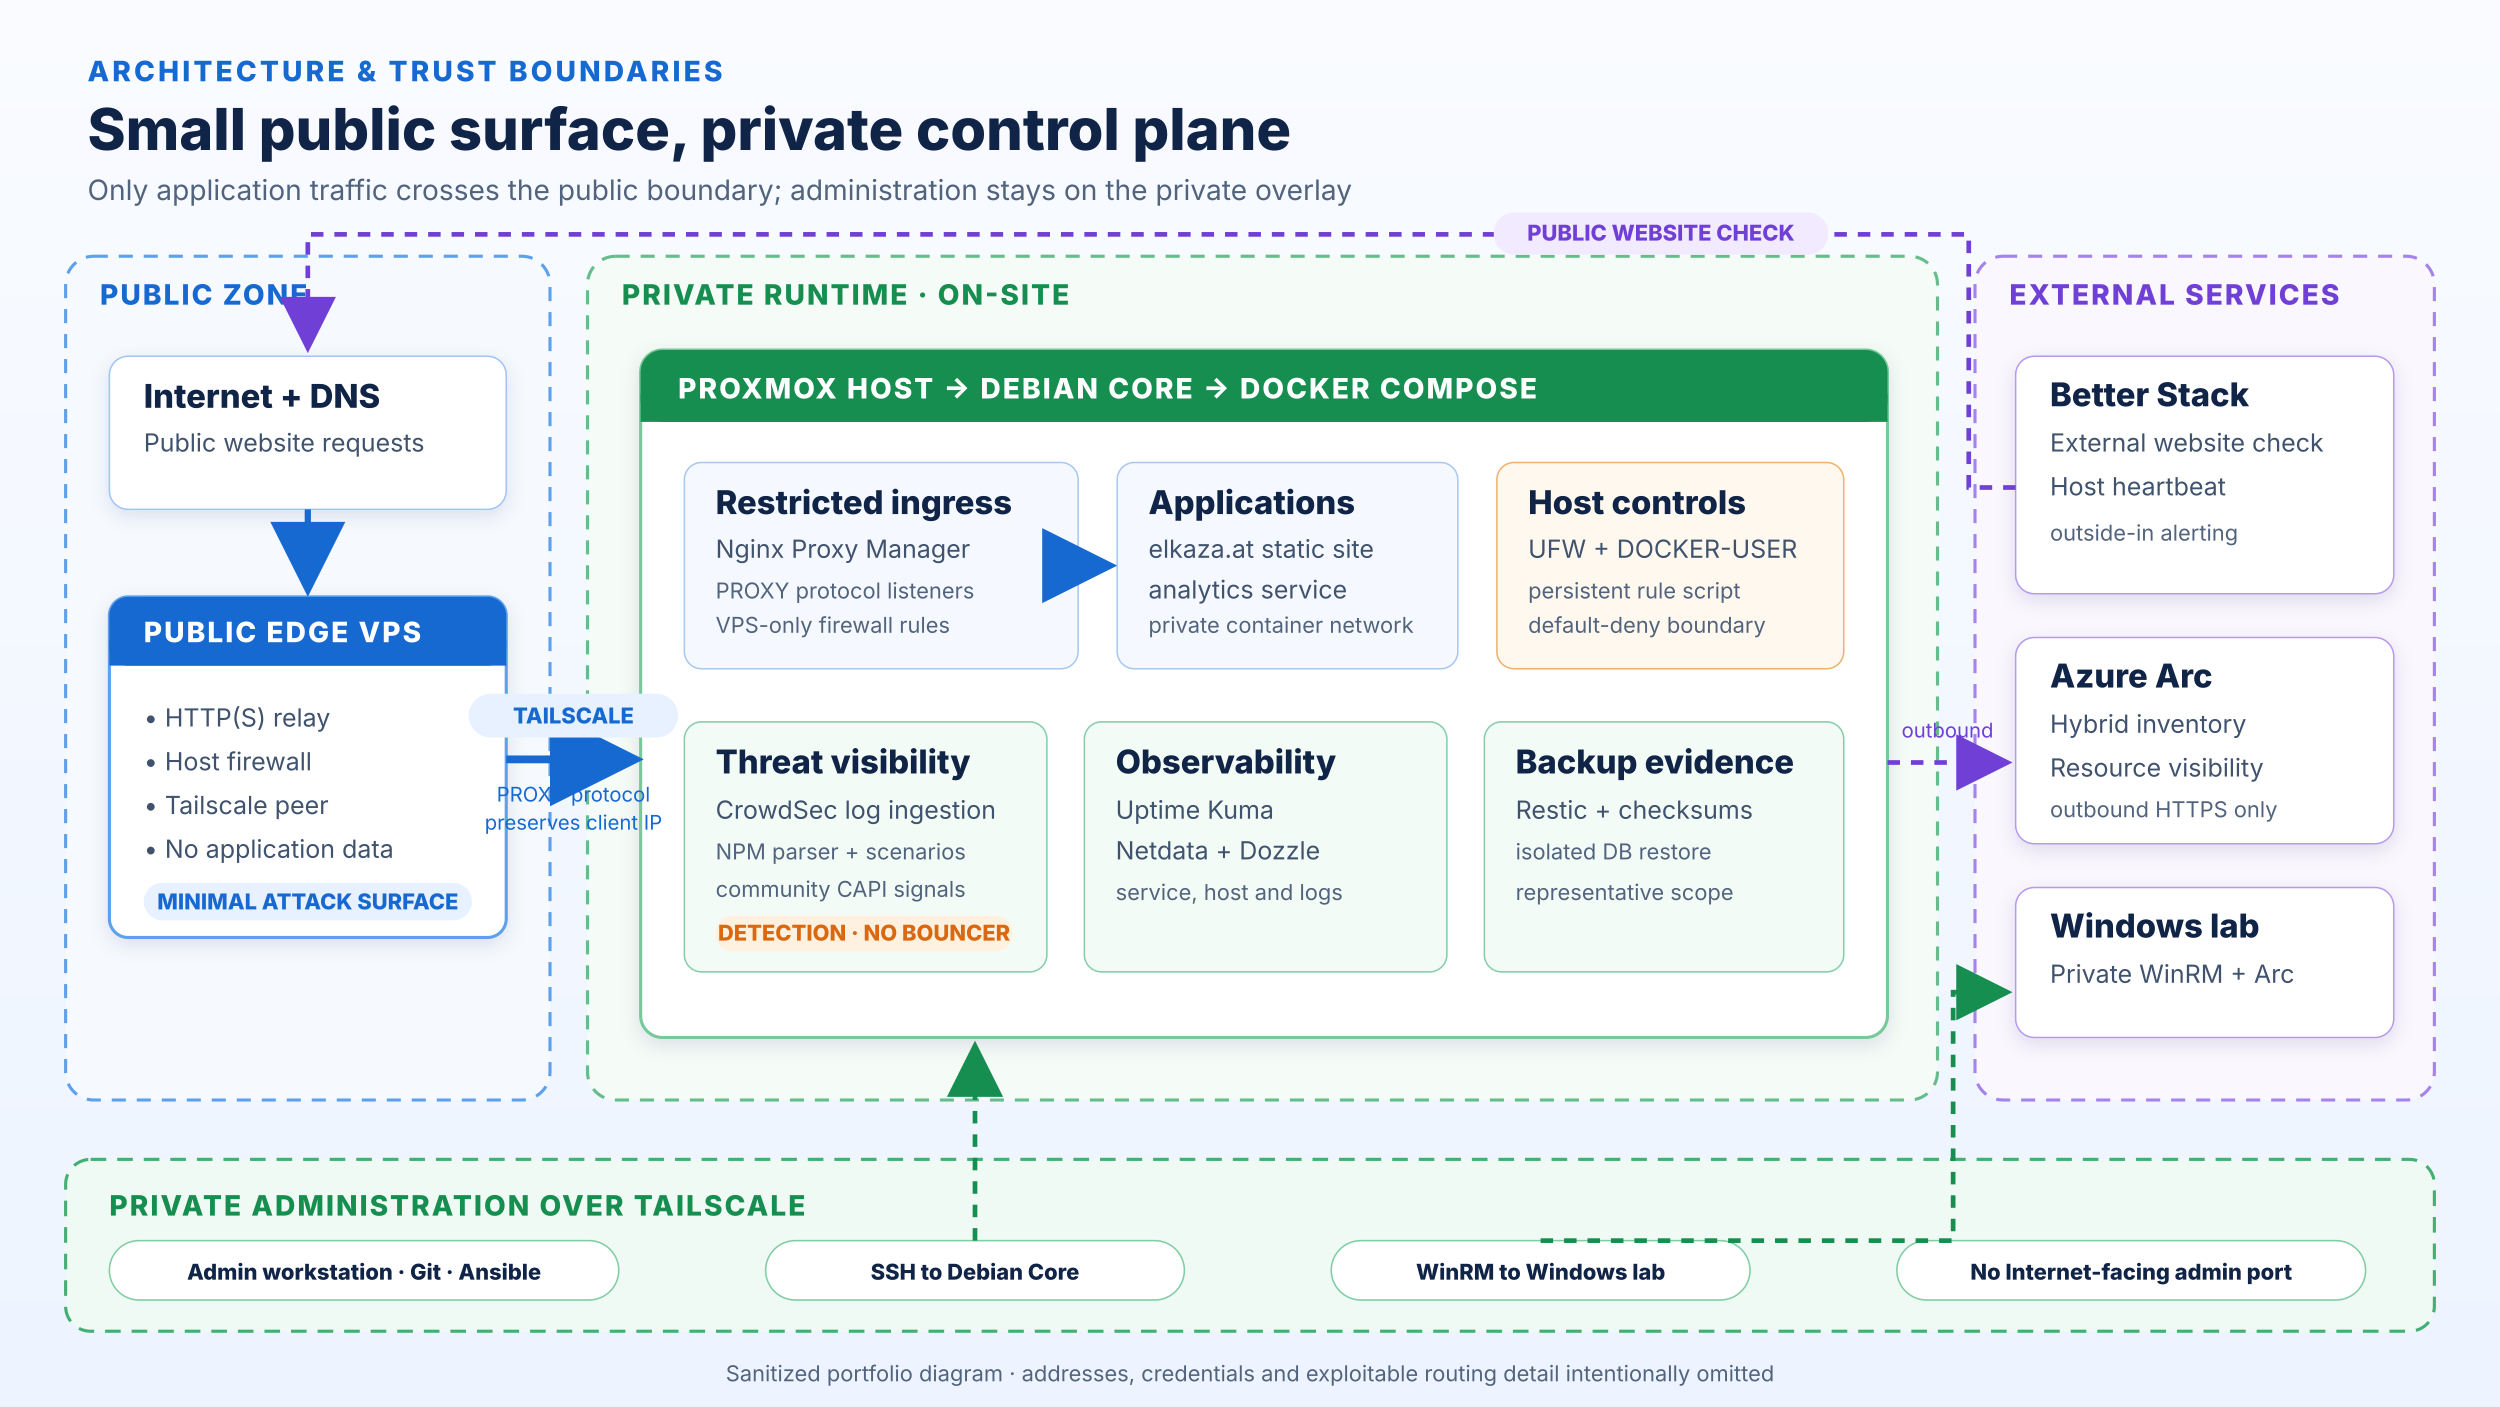
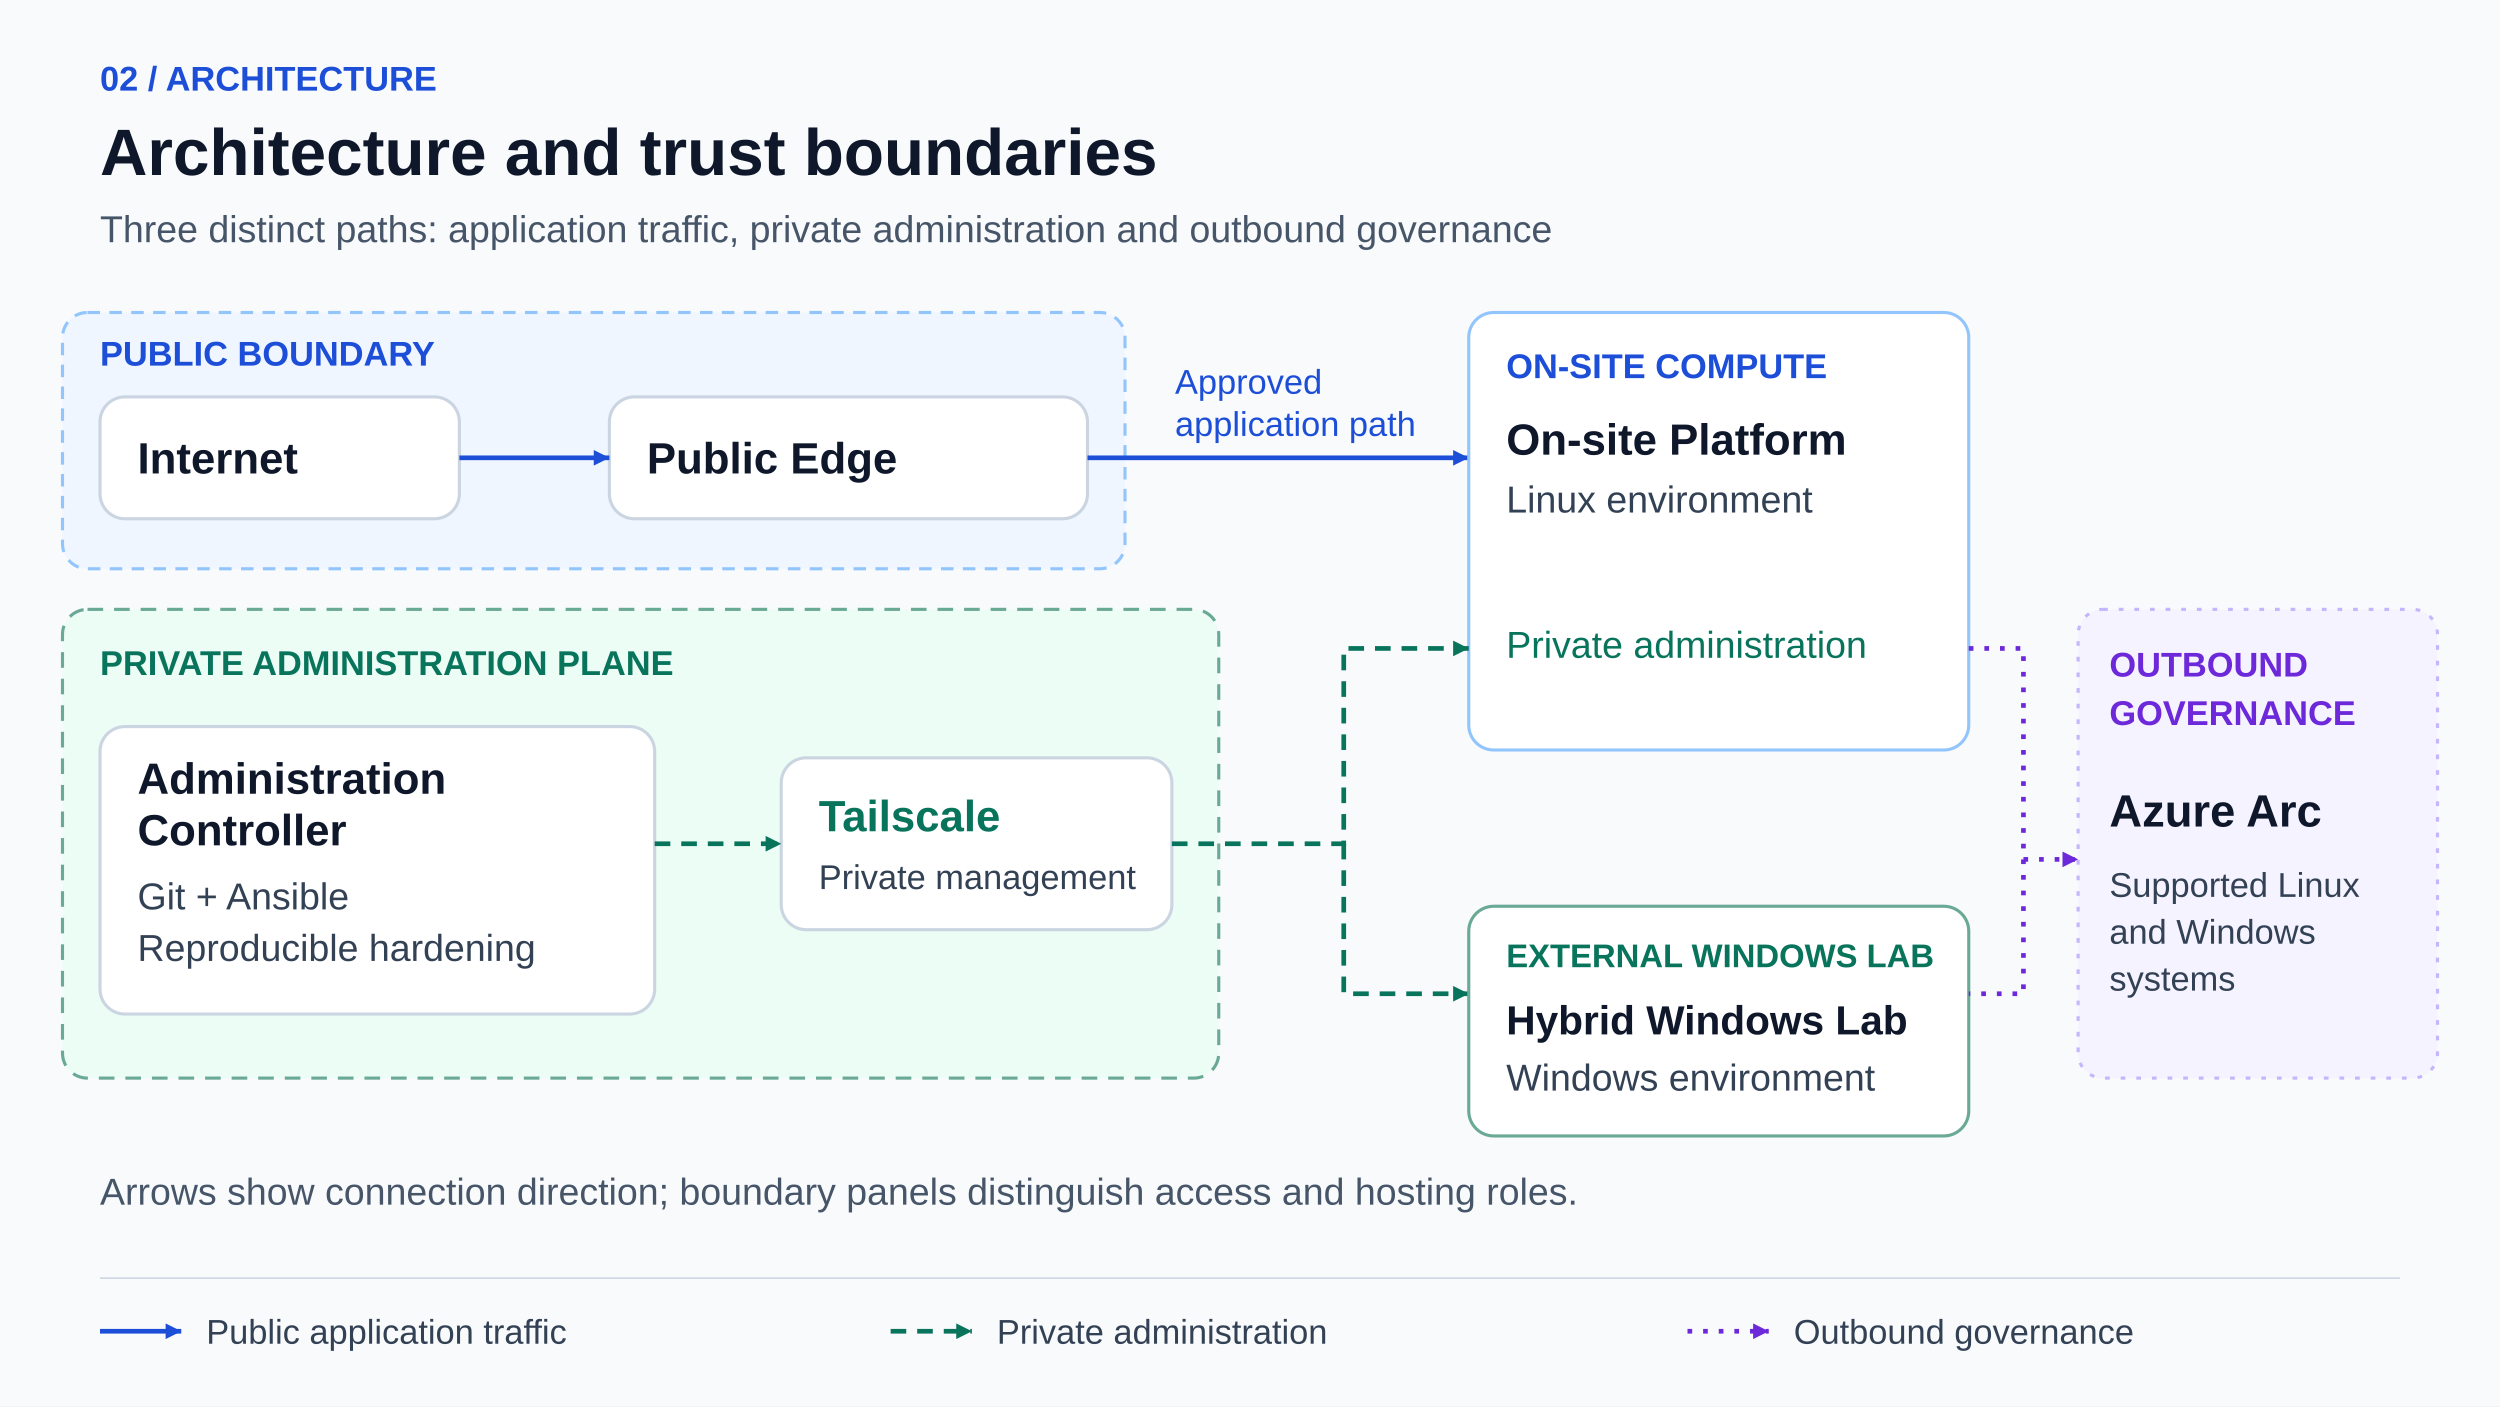
- <svg xmlns="http://www.w3.org/2000/svg" width="1600" height="900" viewBox="0 0 1600 900" role="img" aria-labelledby="title desc">
+ <svg xmlns="http://www.w3.org/2000/svg" width="1600" height="900" viewBox="0 0 1600 900" role="img" aria-labelledby="title desc" lang="en">
  <defs>
-     <linearGradient id="page" x1="0" y1="0" x2="0" y2="1">
-       <stop offset="0" stop-color="#f9fbff" />
-       <stop offset="1" stop-color="#edf4ff" />
-     </linearGradient>
-     <filter id="shadow" x="-10%" y="-10%" width="120%" height="130%">
-       <feDropShadow dx="0" dy="4" stdDeviation="6" flood-color="#13294b" flood-opacity=".11" />
-     </filter>
-     <marker id="ab" markerWidth="12" markerHeight="12" refX="10" refY="6" orient="auto">
-       <path d="M0 0l12 6-12 6z" fill="#1769d2" />
+     <style>text{font-family:Arial,Helvetica,sans-serif} </style>
+     <marker id="app" markerWidth="12" markerHeight="12" refX="11" refY="6" orient="auto" markerUnits="userSpaceOnUse">
+       <path d="M1 1 L11 6 L1 11 Z" fill="#1d4ed8" />
    </marker>
-     <marker id="ag" markerWidth="12" markerHeight="12" refX="10" refY="6" orient="auto">
-       <path d="M0 0l12 6-12 6z" fill="#168e50" />
+     <marker id="admin" markerWidth="12" markerHeight="12" refX="11" refY="6" orient="auto" markerUnits="userSpaceOnUse">
+       <path d="M1 1 L11 6 L1 11 Z" fill="#08745b" />
    </marker>
-     <marker id="av" markerWidth="12" markerHeight="12" refX="10" refY="6" orient="auto">
-       <path d="M0 0l12 6-12 6z" fill="#7040d6" />
+     <marker id="gov" markerWidth="12" markerHeight="12" refX="11" refY="6" orient="auto" markerUnits="userSpaceOnUse">
+       <path d="M1 1 L11 6 L1 11 Z" fill="#6d28d9" />
    </marker>
-     <style>
-       text{font-family:Inter,Segoe UI,Arial,sans-serif;fill:#102447}.kicker{font-size:18px;font-weight:800;letter-spacing:2px;fill:#1769d2}.h1{font-size:37px;font-weight:800}.sub{font-size:18px;fill:#52647d}.zone{font-size:18px;font-weight:800;letter-spacing:1.3px}.cardTitle{font-size:21px;font-weight:800}.body{font-size:16px;fill:#40536e}.small{font-size:14px;fill:#52647d}.micro{font-size:13px;fill:#52647d}.label{font-size:14px;font-weight:800}.white{fill:#fff}.blue{fill:#1769d2}.green{fill:#168e50}.violet{fill:#7040d6}.orange{fill:#d96810}
-     </style>
+     <marker id="step" markerWidth="12" markerHeight="12" refX="11" refY="6" orient="auto" markerUnits="userSpaceOnUse">
+       <path d="M1 1 L11 6 L1 11 Z" fill="#0f172a" />
+     </marker>
  </defs>
-   <rect width="1600" height="900" fill="url(#page)" />
-   <text x="56" y="52" class="kicker">ARCHITECTURE &amp; TRUST BOUNDARIES</text>
-   <text x="56" y="96" class="h1">Small public surface, private control plane</text>
-   <text x="56" y="128" class="sub">Only application traffic crosses the public boundary; administration stays on the private overlay</text>
-   <rect x="42" y="164" width="310" height="540" rx="18" fill="#f6faff" stroke="#5da0ed" stroke-width="2" stroke-dasharray="9 7" />
-   <text x="64" y="195" class="zone blue">PUBLIC ZONE</text>
-   <rect x="376" y="164" width="864" height="540" rx="18" fill="#f5fbf7" stroke="#64bd8a" stroke-width="2" stroke-dasharray="9 7" />
-   <text x="398" y="195" class="zone green">PRIVATE RUNTIME · ON-SITE</text>
-   <rect x="1264" y="164" width="294" height="540" rx="18" fill="#faf7ff" stroke="#a682ec" stroke-width="2" stroke-dasharray="9 7" />
-   <text x="1286" y="195" class="zone violet">EXTERNAL SERVICES</text>
-   <rect x="70" y="228" width="254" height="98" rx="12" fill="#fff" stroke="#9fc4f7" filter="url(#shadow)" />
-   <text x="92" y="261" class="cardTitle">Internet + DNS</text>
-   <text x="92" y="289" class="body">Public website requests</text>
-   <rect x="70" y="382" width="254" height="218" rx="12" fill="#fff" stroke="#5da0ed" stroke-width="2" filter="url(#shadow)" />
-   <rect x="70" y="382" width="254" height="44" rx="12" fill="#1769d2" />
-   <path d="M70 410h254v16H70z" fill="#1769d2" />
-   <text x="92" y="411" class="zone white">PUBLIC EDGE VPS</text>
-   <text x="92" y="465" class="body">• HTTP(S) relay</text>
-   <text x="92" y="493" class="body">• Host firewall</text>
-   <text x="92" y="521" class="body">• Tailscale peer</text>
-   <text x="92" y="549" class="body">• No application data</text>
-   <rect x="92" y="565" width="210" height="24" rx="12" fill="#e7f1ff" />
-   <text x="197" y="582" text-anchor="middle" class="label blue">MINIMAL ATTACK SURFACE</text>
-   <path d="M197 326v48" fill="none" stroke="#1769d2" stroke-width="4" marker-end="url(#ab)" />
-   <rect x="410" y="224" width="798" height="440" rx="14" fill="#fff" stroke="#76c99a" stroke-width="2" filter="url(#shadow)" />
-   <rect x="410" y="224" width="798" height="46" rx="14" fill="#168e50" />
-   <path d="M410 252h798v18H410z" fill="#168e50" />
-   <text x="434" y="255" class="zone white">PROXMOX HOST → DEBIAN CORE → DOCKER COMPOSE</text>
-   <rect x="438" y="296" width="252" height="132" rx="11" fill="#f5f9ff" stroke="#a9c8ee" />
-   <text x="458" y="329" class="cardTitle">Restricted ingress</text>
-   <text x="458" y="357" class="body">Nginx Proxy Manager</text>
-   <text x="458" y="383" class="small">PROXY protocol listeners</text>
-   <text x="458" y="405" class="small">VPS-only firewall rules</text>
-   <rect x="715" y="296" width="218" height="132" rx="11" fill="#f5f9ff" stroke="#a9c8ee" />
-   <text x="735" y="329" class="cardTitle">Applications</text>
-   <text x="735" y="357" class="body">elkaza.at static site</text>
-   <text x="735" y="383" class="body">analytics service</text>
-   <text x="735" y="405" class="small">private container network</text>
-   <rect x="958" y="296" width="222" height="132" rx="11" fill="#fff8ee" stroke="#edb36f" />
-   <text x="978" y="329" class="cardTitle">Host controls</text>
-   <text x="978" y="357" class="body">UFW + DOCKER-USER</text>
-   <text x="978" y="383" class="small">persistent rule script</text>
-   <text x="978" y="405" class="small">default-deny boundary</text>
-   <path d="M690 362h17" fill="none" stroke="#1769d2" stroke-width="4" marker-end="url(#ab)" />
-   <rect x="438" y="462" width="232" height="160" rx="11" fill="#f3fbf6" stroke="#87ceaa" />
-   <text x="458" y="495" class="cardTitle">Threat visibility</text>
-   <text x="458" y="524" class="body">CrowdSec log ingestion</text>
-   <text x="458" y="550" class="small">NPM parser + scenarios</text>
-   <text x="458" y="574" class="small">community CAPI signals</text>
-   <rect x="458" y="586" width="190" height="23" rx="11" fill="#fff1df" />
-   <text x="553" y="602" text-anchor="middle" class="label orange">DETECTION · NO BOUNCER</text>
-   <rect x="694" y="462" width="232" height="160" rx="11" fill="#f3fbf6" stroke="#87ceaa" />
-   <text x="714" y="495" class="cardTitle">Observability</text>
-   <text x="714" y="524" class="body">Uptime Kuma</text>
-   <text x="714" y="550" class="body">Netdata + Dozzle</text>
-   <text x="714" y="576" class="small">service, host and logs</text>
-   <rect x="950" y="462" width="230" height="160" rx="11" fill="#f3fbf6" stroke="#87ceaa" />
-   <text x="970" y="495" class="cardTitle">Backup evidence</text>
-   <text x="970" y="524" class="body">Restic + checksums</text>
-   <text x="970" y="550" class="small">isolated DB restore</text>
-   <text x="970" y="576" class="small">representative scope</text>
-   <path d="M324 486H402" fill="none" stroke="#1769d2" stroke-width="5" marker-end="url(#ab)" />
-   <rect x="300" y="444" width="134" height="28" rx="14" fill="#e7f1ff" />
-   <text x="367" y="463" text-anchor="middle" class="label blue">TAILSCALE</text>
-   <text x="367" y="513" text-anchor="middle" class="micro blue">PROXY protocol</text>
-   <text x="367" y="531" text-anchor="middle" class="micro blue">preserves client IP</text>
-   <rect x="1290" y="228" width="242" height="152" rx="12" fill="#fff" stroke="#b79aec" filter="url(#shadow)" />
-   <text x="1312" y="260" class="cardTitle">Better Stack</text>
-   <text x="1312" y="289" class="body">External website check</text>
-   <text x="1312" y="317" class="body">Host heartbeat</text>
-   <text x="1312" y="346" class="small">outside-in alerting</text>
-   <rect x="1290" y="408" width="242" height="132" rx="12" fill="#fff" stroke="#b79aec" filter="url(#shadow)" />
-   <text x="1312" y="440" class="cardTitle">Azure Arc</text>
-   <text x="1312" y="469" class="body">Hybrid inventory</text>
-   <text x="1312" y="497" class="body">Resource visibility</text>
-   <text x="1312" y="523" class="small">outbound HTTPS only</text>
-   <rect x="1290" y="568" width="242" height="96" rx="12" fill="#fff" stroke="#b79aec" filter="url(#shadow)" />
-   <text x="1312" y="600" class="cardTitle">Windows lab</text>
-   <text x="1312" y="629" class="body">Private WinRM + Arc</text>
-   <path d="M1290 312h-30V150H197v70" fill="none" stroke="#7040d6" stroke-width="3" stroke-dasharray="8 7" marker-end="url(#av)" />
-   <rect x="956" y="136" width="214" height="27" rx="13" fill="#f2ebff" />
-   <text x="1063" y="154" text-anchor="middle" class="label violet">PUBLIC WEBSITE CHECK</text>
-   <path d="M1208 488h74" fill="none" stroke="#7040d6" stroke-width="3" stroke-dasharray="8 7" marker-end="url(#av)" />
-   <text x="1217" y="472" class="micro violet">outbound</text>
-   <rect x="42" y="742" width="1516" height="110" rx="16" fill="#effaf4" stroke="#43af73" stroke-width="2" stroke-dasharray="10 7" />
-   <text x="70" y="778" class="zone green">PRIVATE ADMINISTRATION OVER TAILSCALE</text>
-   <rect x="70" y="794" width="326" height="38" rx="19" fill="#fff" stroke="#80cda3" />
-   <text x="233" y="819" text-anchor="middle" class="label">Admin workstation · Git · Ansible</text>
-   <rect x="490" y="794" width="268" height="38" rx="19" fill="#fff" stroke="#80cda3" />
-   <text x="624" y="819" text-anchor="middle" class="label">SSH to Debian Core</text>
-   <rect x="852" y="794" width="268" height="38" rx="19" fill="#fff" stroke="#80cda3" />
-   <text x="986" y="819" text-anchor="middle" class="label">WinRM to Windows lab</text>
-   <rect x="1214" y="794" width="300" height="38" rx="19" fill="#fff" stroke="#80cda3" />
-   <text x="1364" y="819" text-anchor="middle" class="label">No Internet-facing admin port</text>
-   <path d="M624 794V672" fill="none" stroke="#168e50" stroke-width="3" stroke-dasharray="8 7" marker-end="url(#ag)" />
-   <path d="M986 794H1250V635h32" fill="none" stroke="#168e50" stroke-width="3" stroke-dasharray="8 7" marker-end="url(#ag)" />
-   <text x="800" y="884" text-anchor="middle" class="small">Sanitized portfolio diagram · addresses, credentials and exploitable routing detail intentionally omitted</text>
+   <rect width="1600" height="900" fill="#f8fafc" />
+   <text x="64" y="58" font-size="22" font-weight="700" fill="#1d4ed8">02 / ARCHITECTURE</text>
+   <text x="64" y="112" font-size="42" font-weight="700" fill="#0f172a">Architecture and trust boundaries</text>
+   <text x="64" y="155" font-size="24" font-weight="400" fill="#475569">Three distinct paths: application traffic, private administration and outbound governance</text>
+   <rect x="40" y="200" width="680" height="164" rx="16" fill="#eff6ff" stroke="#93c5fd" stroke-width="2" stroke-dasharray="8 6" />
+   <text x="64" y="234" font-size="22" font-weight="700" fill="#1d4ed8">PUBLIC BOUNDARY</text>
+   <rect x="64" y="254" width="230" height="78" rx="16" fill="#ffffff" stroke="#cbd5e1" stroke-width="2" />
+   <text x="88" y="303" font-size="28" font-weight="650" fill="#0f172a">Internet</text>
+   <rect x="390" y="254" width="306" height="78" rx="16" fill="#ffffff" stroke="#cbd5e1" stroke-width="2" />
+   <text x="414" y="303" font-size="28" font-weight="650" fill="#0f172a">Public Edge</text>
+   <path d="M294 293H390" fill="none" stroke="#1d4ed8" stroke-width="3" marker-end="url(#app)" />
+   <path d="M696 293H940" fill="none" stroke="#1d4ed8" stroke-width="3" marker-end="url(#app)" />
+   <text x="752" y="252" font-size="22" font-weight="400" fill="#1d4ed8">Approved</text>
+   <text x="752" y="279" font-size="22" font-weight="400" fill="#1d4ed8">application path</text>
+   <rect x="940" y="200" width="320" height="280" rx="16" fill="#ffffff" stroke="#93c5fd" stroke-width="2" />
+   <text x="964" y="242" font-size="22" font-weight="700" fill="#1d4ed8">ON-SITE COMPUTE</text>
+   <text x="964" y="291" font-size="28" font-weight="650" fill="#0f172a">On-site Platform</text>
+   <text x="964" y="328" font-size="24" font-weight="400" fill="#334155">Linux environment</text>
+   <text x="964" y="421" font-size="24" font-weight="400" fill="#08745b">Private administration</text>
+   <rect x="40" y="390" width="740" height="300" rx="16" fill="#ecfdf5" stroke="#6aa995" stroke-width="2" stroke-dasharray="10 7" />
+   <text x="64" y="432" font-size="22" font-weight="700" fill="#08745b">PRIVATE ADMINISTRATION PLANE</text>
+   <rect x="64" y="465" width="355" height="184" rx="16" fill="#ffffff" stroke="#cbd5e1" stroke-width="2" />
+   <text x="88" y="508" font-size="28" font-weight="650" fill="#0f172a">Administration</text>
+   <text x="88" y="541" font-size="28" font-weight="650" fill="#0f172a">Controller</text>
+   <text x="88" y="582" font-size="24" font-weight="400" fill="#334155">Git + Ansible</text>
+   <text x="88" y="615" font-size="24" font-weight="400" fill="#334155">Reproducible hardening</text>
+   <rect x="500" y="485" width="250" height="110" rx="16" fill="#ffffff" stroke="#cbd5e1" stroke-width="2" />
+   <text x="524" y="532" font-size="28" font-weight="650" fill="#08745b">Tailscale</text>
+   <text x="524" y="569" font-size="22" font-weight="400" fill="#334155">Private management</text>
+   <path d="M419 540H500" fill="none" stroke="#08745b" stroke-width="3" stroke-dasharray="10 7" marker-end="url(#admin)" />
+   <path d="M750 540H860V415H940" fill="none" stroke="#08745b" stroke-width="3" stroke-dasharray="10 7" marker-end="url(#admin)" />
+   <path d="M860 540V636H940" fill="none" stroke="#08745b" stroke-width="3" stroke-dasharray="10 7" marker-end="url(#admin)" />
+   <rect x="940" y="580" width="320" height="147" rx="16" fill="#ffffff" stroke="#6aa995" stroke-width="2" />
+   <text x="964" y="619" font-size="21" font-weight="700" fill="#08745b">EXTERNAL WINDOWS LAB</text>
+   <text x="964" y="662" font-size="26" font-weight="650" fill="#0f172a">Hybrid Windows Lab</text>
+   <text x="964" y="698" font-size="24" font-weight="400" fill="#334155">Windows environment</text>
+   <rect x="1330" y="390" width="230" height="300" rx="16" fill="#f5f3ff" stroke="#c4b5fd" stroke-width="2" stroke-dasharray="3 7" />
+   <text x="1350" y="433" font-size="22" font-weight="700" fill="#6d28d9">OUTBOUND</text>
+   <text x="1350" y="464" font-size="22" font-weight="700" fill="#6d28d9">GOVERNANCE</text>
+   <text x="1350" y="529" font-size="29" font-weight="650" fill="#0f172a">Azure Arc</text>
+   <text x="1350" y="574" font-size="22" font-weight="400" fill="#334155">Supported Linux</text>
+   <text x="1350" y="604" font-size="22" font-weight="400" fill="#334155">and Windows</text>
+   <text x="1350" y="634" font-size="22" font-weight="400" fill="#334155">systems</text>
+   <path d="M1260 415H1295V636H1260" fill="none" stroke="#6d28d9" stroke-width="3" stroke-dasharray="3 7" />
+   <path d="M1295 550H1330" fill="none" stroke="#6d28d9" stroke-width="3" stroke-dasharray="3 7" marker-end="url(#gov)" />
+   <text x="64" y="771" font-size="24" font-weight="400" fill="#475569">Arrows show connection direction; boundary panels distinguish access and hosting roles.</text>
+   <path d="M64 818H1536" stroke="#cbd5e1" />
+   <path d="M64 852h52" fill="none" stroke="#1d4ed8" stroke-width="3" marker-end="url(#app)" />
+   <text x="132" y="860" font-size="22" font-weight="400" fill="#334155">Public application traffic</text>
+   <path d="M570 852h52" fill="none" stroke="#08745b" stroke-width="3" stroke-dasharray="10 7" marker-end="url(#admin)" />
+   <text x="638" y="860" font-size="22" font-weight="400" fill="#334155">Private administration</text>
+   <path d="M1080 852h52" fill="none" stroke="#6d28d9" stroke-width="3" stroke-dasharray="3 7" marker-end="url(#gov)" />
+   <text x="1148" y="860" font-size="22" font-weight="400" fill="#334155">Outbound governance</text>
</svg>
